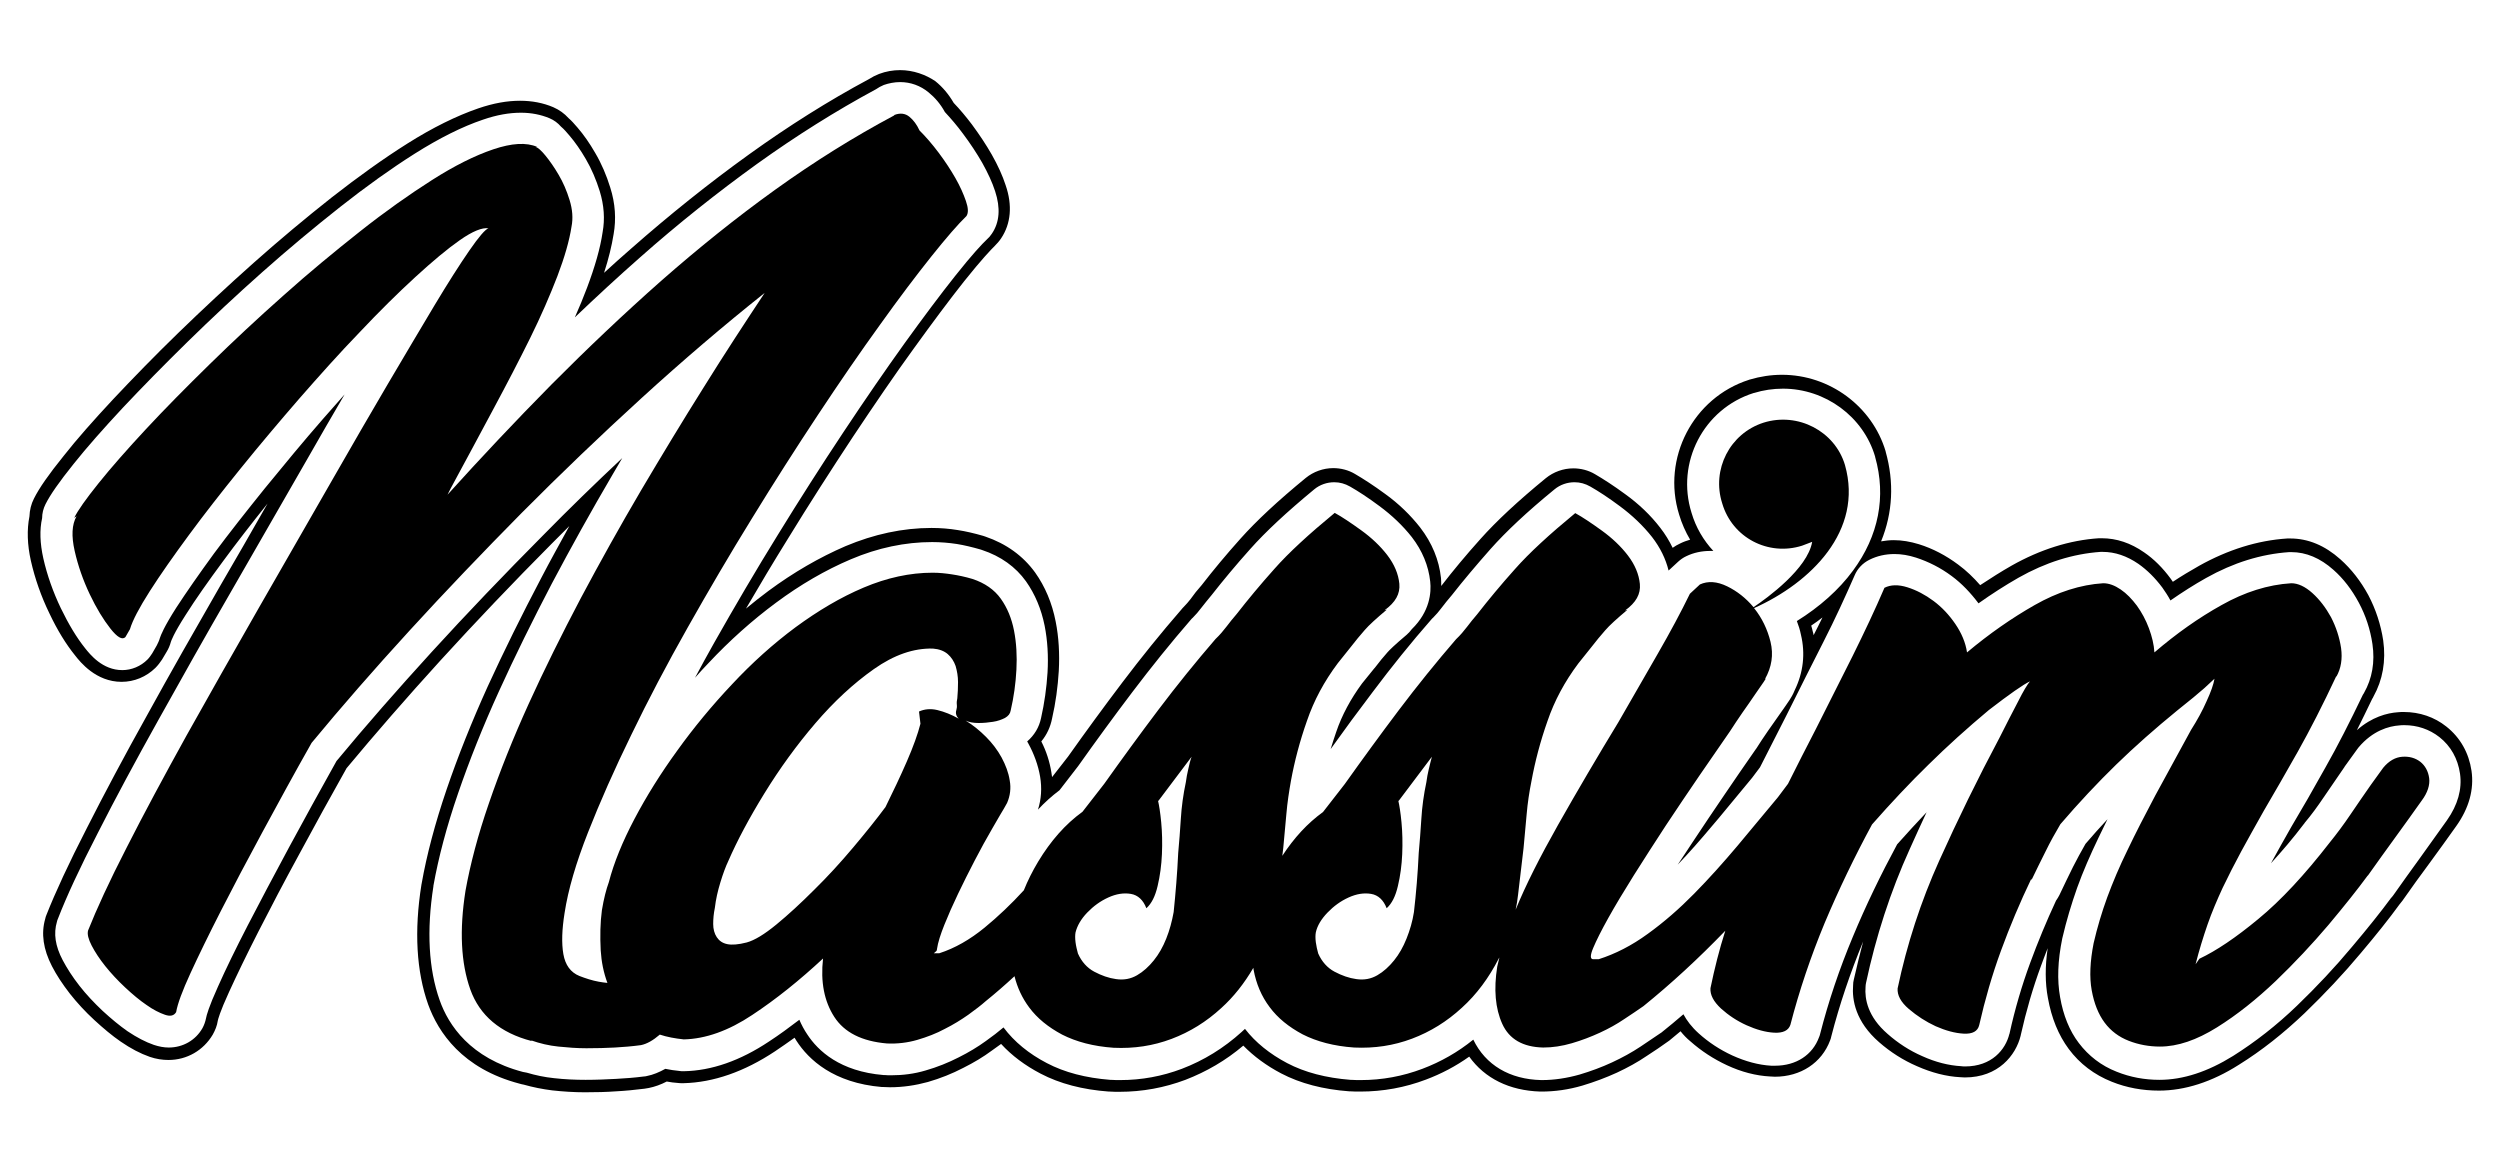
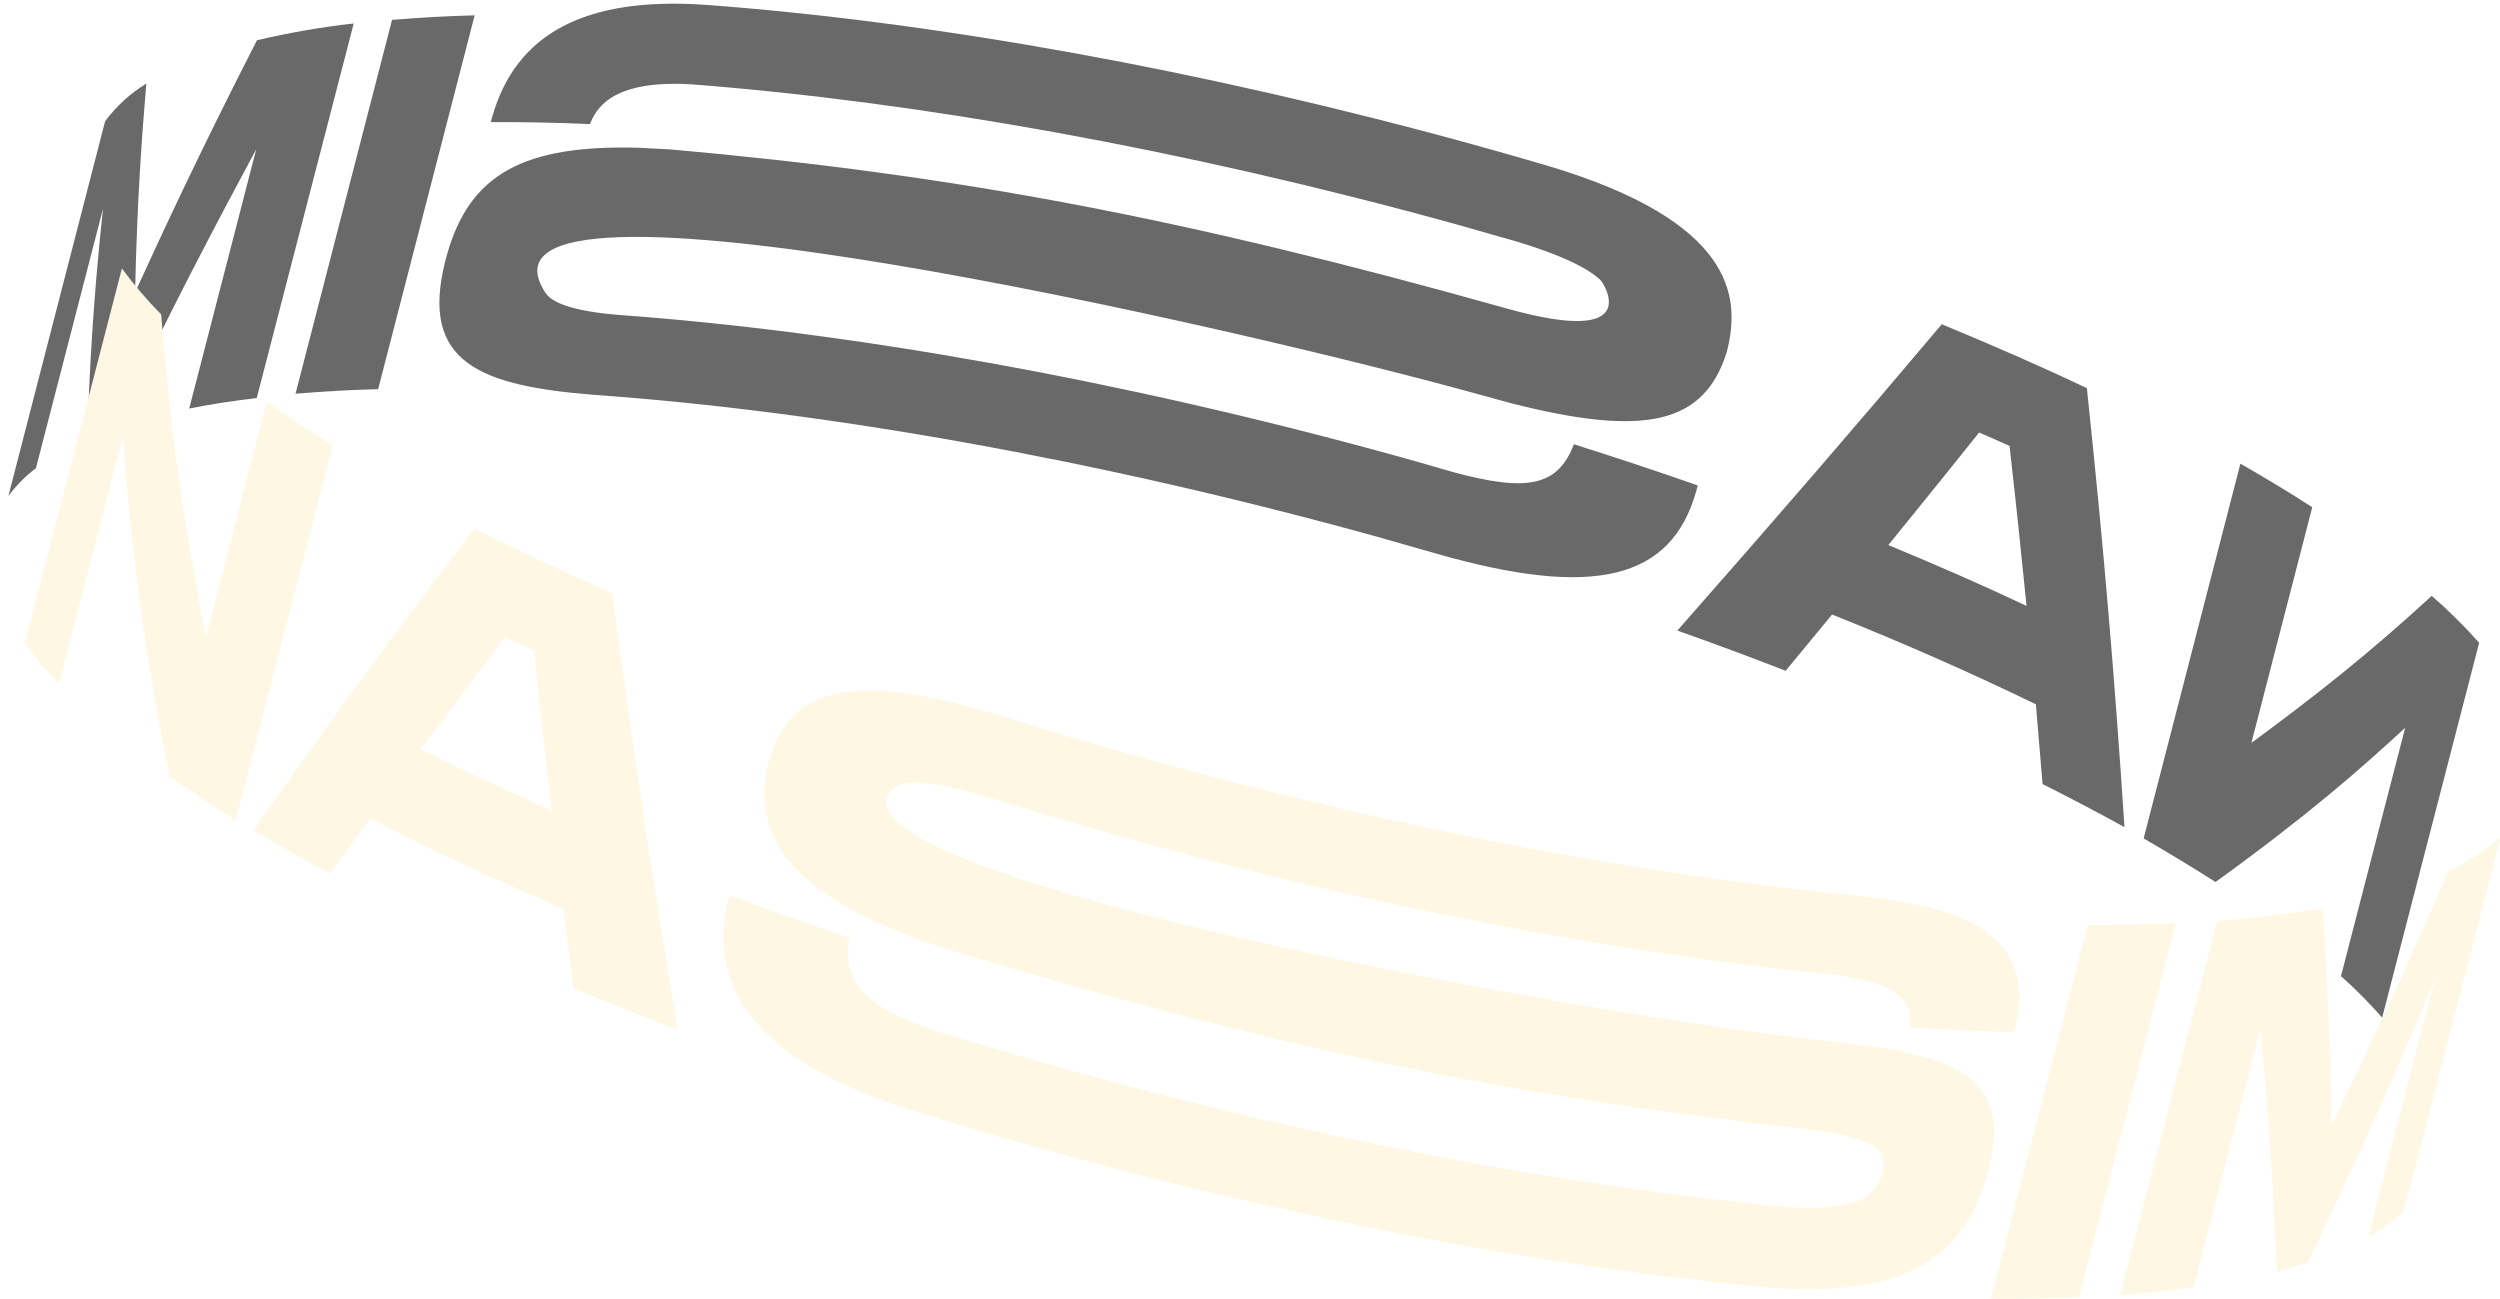
- <svg xmlns="http://www.w3.org/2000/svg" version="1.1" class="logo" id="Layer_1" x="0px" y="0px" viewBox="0 0 1044.6 485.7" style="enable-background:new 0 0 1044.6 485.7;" xml:space="preserve">
+ <svg xmlns="http://www.w3.org/2000/svg" version="1.1" id="Layer_1" x="0px" y="0px" viewBox="0 0 1043.9 542.3" style="enable-background:new 0 0 1043.9 542.3;" xml:space="preserve">
+   <style type="text/css">
+ 	.st0{fill:#696969;}
+ </style>
  <g>
-     <g>
-       <path class="st0" d="M376.1,34.3c4.4,0,8.5,1.5,11.9,4.3c2.7,2.2,5,4.9,6.8,8.2c2.5,2.7,5.1,5.7,7.6,9.1c3,4,5.7,8.1,8,12.1    c2.4,4.3,4.2,8.2,5.4,11.9c2.3,7,1.9,13-1.4,17.8c-0.6,0.9-1.2,1.6-2,2.3c-2,1.9-6,6.1-13.3,15.3c-6.2,7.8-13.3,17.3-21.1,28.1    c-7.9,11-16.5,23.5-25.6,37.2s-18.3,28.1-27.4,42.9c-9.1,14.7-18,29.9-26.6,45.1c-2.8,4.9-5.4,9.8-8,14.6c1.8-2.1,3.7-4.1,5.6-6.1    c8.8-9.4,18.3-17.9,28.3-25.3c10.1-7.5,20.6-13.6,31.2-18.1c11.3-4.8,22.7-7.2,34-7.2c3.5,0,7,0.3,10.3,0.8    c3.1,0.5,6.4,1.3,9.9,2.3c0.2,0.1,0.4,0.1,0.6,0.2c7.9,2.6,14.1,7.1,18.4,13.1c3.8,5.4,6.4,11.6,7.8,18.6    c1.2,6.1,1.6,12.7,1.2,19.5c-0.4,6.4-1.3,12.8-2.7,19c-0.8,3.9-2.8,7.2-5.8,9.8c0.2,0.3,0.3,0.6,0.5,0.9c2.4,4.4,4.1,9.1,4.9,13.8    c0.8,4.8,0.5,9.4-0.9,13.8c2.8-3,5.8-5.7,9-8.1l7.8-10.1c7.3-10.3,14.9-20.7,22.7-31c7.8-10.3,16-20.5,24.5-30.3    c0.2-0.2,0.4-0.5,0.7-0.7c1.3-1.3,2.4-2.6,3.3-3.8c1.5-1.9,3-3.8,4.6-5.7c4.7-6,10.1-12.5,16.1-19.2c6.5-7.3,15.2-15.4,26.7-24.9    c2.4-2,5.4-3,8.4-3c2.3,0,4.5,0.6,6.6,1.8c3.5,2,7.5,4.6,12.2,8.1c5.3,3.9,9.9,8.3,13.6,13c4.4,5.7,7,12,7.7,18.6    c0.5,4.5-0.1,12.5-7.7,19.9c-0.6,0.8-1.3,1.6-2.1,2.3c-5.1,4.3-7.2,6.4-8,7.3c-1.7,1.9-3.5,4.1-5.4,6.6c-0.1,0.1-0.1,0.1-0.2,0.2    l-5.1,6.3c-4.7,6.4-8.4,13.2-10.8,20.3c-0.8,2.4-1.6,4.7-2.3,7.1c5.7-8,11.6-16,17.6-23.9c7.8-10.4,16-20.6,24.5-30.3    c0.2-0.2,0.4-0.5,0.7-0.7c1.3-1.3,2.4-2.6,3.3-3.8c1.4-1.9,3-3.8,4.6-5.7c4.7-6,10.1-12.4,16.1-19.2c6.5-7.3,15.2-15.5,26.7-24.9    c2.4-2,5.4-3,8.4-3c2.3,0,4.5,0.6,6.6,1.8c3.5,2,7.5,4.6,12.2,8.1c5.3,3.9,9.9,8.3,13.6,13c3.4,4.4,5.7,9.1,6.9,14l4-3.7    c1-0.9,2.1-1.7,3.4-2.3c3.1-1.5,6.5-2.2,10-2.2c0.4,0,0.9,0,1.3,0c-4.1-4.4-7.3-9.8-9.1-15.9c-6.6-21,5-43.5,26-50.1h0.1    c3.9-1.2,8-1.8,12.1-1.8c17.7,0,33.6,11.7,38.5,28.4v0.1c4.7,16.6,1.5,33-9.3,47.6c-5.8,7.9-13.9,15.1-23.4,21    c0.7,1.8,1.3,3.7,1.7,5.7c1.9,7.9,1,15.8-2.6,23.2c-0.7,1.8-1.6,3.2-2.1,4c-0.9,1.4-2.2,3.2-3.8,5.5c-1.2,1.7-2.5,3.6-4,5.7    l-1.2,1.7c-1.9,2.7-3.5,5.2-4.9,7.4c-0.1,0.1-0.2,0.3-0.3,0.4c-4.6,6.6-8.8,12.7-12.8,18.6c-4.5,6.6-9,13.3-13.9,20.7    c-2,3-3.9,6-5.9,8.9c4.9-5.1,9.7-10.6,14.4-16.2l2.8-3.3c4.8-5.8,9.4-11.4,13.9-16.8l3.3-4.4c4.1-8,8.1-15.9,11.2-22    c5.7-11.4,10.7-21.4,15.3-30.4c4.9-9.6,9.2-19,13-27.7c1.2-2.9,3.4-5.2,6.2-6.6c3.2-1.6,6.7-2.4,10.5-2.4c2.9,0,5.9,0.5,9,1.5    c5.2,1.7,10.2,4.2,14.9,7.7c4.2,3.1,7.9,7,11.2,11.4c5.5-3.9,11.1-7.5,16.7-10.7c11.3-6.4,22.8-10,34.3-10.8c0.3,0,0.6,0,0.9,0    c5.1,0,10.1,1.7,14.9,5c3.7,2.6,7,5.9,10,9.9c1.2,1.7,2.4,3.5,3.4,5.4c4.9-3.4,9.9-6.6,14.9-9.4c11.4-6.4,23-10,34.7-10.8    c0.3,0,0.6,0,0.9,0c6.2,0,12.1,2.5,17.6,7.4c4.2,3.7,7.7,8.3,10.6,13.7c2.9,5.4,4.8,11.2,5.7,17.3c1.1,7.5-0.1,14.4-3.5,20.4    c-0.2,0.3-0.3,0.6-0.5,0.8c-5.4,11.3-10.6,21.5-15.6,30.3c-5.1,9.2-9.9,17.5-14.3,24.9c-3.1,5.4-5.9,10.5-8.5,15.2    c4.5-4.9,9.2-10.4,13.9-16.6c0.1-0.1,0.2-0.2,0.2-0.3c2.8-3.3,5.4-6.9,7.9-10.6c2.7-4,5.6-8.2,8.7-12.7c0-0.1,0.1-0.1,0.1-0.2    l5.2-7.2c0.2-0.3,0.4-0.5,0.6-0.8c5.9-7,12.6-8.9,17.1-9.2c0.7-0.1,1.3-0.1,2-0.1c5.4,0,10.5,1.7,14.7,5c4.7,3.7,7.7,9,8.6,15.3    c0.9,6.4-0.9,13-5.5,19.5c-3.7,5.2-7.5,10.5-11.3,15.8c-3.6,5-7.4,10.2-11.1,15.5c-0.3,0.4-0.6,0.8-1,1.2    c-4.2,5.7-9.7,12.6-16.3,20.4c-7,8.4-14.7,16.6-22.9,24.5c-8.5,8.2-17.5,15.2-26.7,21c-10.6,6.6-20.9,10-30.8,10    c-6.2,0-12.2-1.1-17.9-3.4c-6.4-2.5-11.7-6.6-15.8-12c-3.9-5.1-6.5-11.6-7.8-19.1c-1.3-7.2-1-15.3,0.9-24.6c0-0.1,0.1-0.3,0.1-0.4    c1.6-6.9,3.7-13.9,6.1-20.7c2.4-6.7,5.5-13.8,9-21.1c1.2-2.4,2.4-5,3.7-7.6c-3.1,3.3-6.1,6.7-9.2,10.3c-1.8,3.2-3.6,6.4-5.2,9.6    c-1.8,3.7-3.8,7.7-5.7,11.8c-0.4,0.8-0.9,1.6-1.4,2.3c-4,8.6-7.6,17.3-10.8,26c-3.5,9.5-6.4,19.4-8.6,29.4c0,0.1,0,0.2-0.1,0.3    c-1.6,6.6-7.4,13.6-18.5,13.6c-0.5,0-1.1,0-1.6-0.1c-5.3-0.3-10.8-1.7-16.3-4.2c-5.3-2.3-10.2-5.5-14.5-9.3    c-8.3-7.2-9.6-14.6-9.2-19.6c0-0.6,0.1-1.2,0.2-1.7c4.1-19.3,10.2-38.2,18.3-56c2.3-5.1,4.6-10.2,7-15.3c-4,4.2-8.1,8.7-12.3,13.4    c-6.8,12.6-13.1,25.6-18.5,38.6c-5.6,13.4-10.2,27-13.7,40.7c-0.1,0.4-0.2,0.8-0.4,1.2c-2.7,7.5-9.6,12-18.4,12    c-0.5,0-1.1,0-1.6,0c-5.3-0.3-10.8-1.8-16.3-4.3c-5.2-2.4-9.9-5.5-14-9.2c-3-2.7-5-5.4-6.4-8c-3,2.6-5.9,5-8.9,7.4    c-0.2,0.2-0.5,0.4-0.7,0.5c-2.3,1.6-5,3.4-8.3,5.6c-3.6,2.4-7.6,4.6-11.9,6.6c-4.3,2-8.9,3.7-13.6,5.1c-5.3,1.5-10.6,2.3-15.7,2.3    c-0.1,0-0.2,0-0.3,0c-13.2-0.3-23.3-6.3-28.4-16.9c-6.4,5.2-13.6,9.3-21.3,12.2c-8.2,3.1-16.8,4.7-25.7,4.7c-1.3,0-2.6,0-4-0.1    c-0.1,0-0.2,0-0.3,0c-10.2-0.8-19.1-3.1-26.5-7c-7.2-3.8-13.2-8.6-17.6-14.3c-0.5,0.4-0.9,0.9-1.4,1.3c-7.4,6.7-15.8,11.9-25,15.4    c-8.2,3.1-16.8,4.7-25.7,4.7c-1.3,0-2.6,0-3.9-0.1c-0.1,0-0.2,0-0.3,0c-10.2-0.8-19.1-3.1-26.5-7c-7.5-3.9-13.6-8.9-18.1-14.9    c-2.1,1.8-4.6,3.7-7.4,5.7c-3.3,2.4-7.1,4.7-11.3,6.8c-4.3,2.2-9,4.1-13.9,5.5c-4.7,1.4-9.5,2-14.4,2c-0.9,0-1.7,0-2.6-0.1    c-0.2,0-0.3,0-0.5,0c-18.2-1.5-27.4-10.1-31.9-17c-1.3-1.9-2.4-4-3.3-6.1c-4.2,3.2-8.4,6.3-12.7,9.1c-12,8-24,12.2-35.6,12.4    c-0.1,0-0.2,0-0.3,0c-0.5,0-0.9,0-1.4-0.1c-2.1-0.2-4.1-0.5-6-0.9c-2.5,1.4-5.1,2.5-7.7,3c-0.4,0.1-0.8,0.2-1.3,0.2    c-3.9,0.5-7.8,0.8-11.6,1c-3.9,0.2-8.1,0.4-12.7,0.4c-4.4,0-8.8-0.2-13.2-0.7c-3.9-0.4-7.7-1.2-11.4-2.3c-0.5-0.1-1-0.2-1.6-0.3    c-22-5.8-31.1-19.5-34.8-30c-4.6-13-5.5-29-2.6-47.6c0-0.1,0-0.2,0-0.2c2.1-11.7,5.5-24.7,10.3-38.6c4.7-13.7,10.4-28,17.1-42.7    c6.6-14.5,14.1-29.7,22.1-45c8-15.1,16.5-30.4,25.3-45.4c1.4-2.3,2.7-4.7,4.1-7c-11.2,10.5-22.3,21.3-33.1,32.3    c-16.1,16.2-31.8,32.6-46.5,48.7c-14.4,15.8-27.8,31.1-39.8,45.6c-6.9,12.3-13.5,24.4-19.8,36c-6.6,12.3-12.3,23-17.3,32.7    s-9.2,18.3-12.4,25.5c-3.9,8.6-4.8,12.1-5,13.2c-0.3,1.5-0.8,2.9-1.5,4.2c-2.9,5.1-8.2,8.1-14.1,8.1c-2,0-4.1-0.4-6.2-1.1    c-3.5-1.2-7.1-3.1-11-5.7c-3.3-2.3-6.8-5.2-10.4-8.5c-3.6-3.4-6.9-6.9-9.7-10.5c-2.9-3.7-5.2-7.3-7-10.7    c-3.1-5.9-3.9-11.1-2.4-16.1c0.1-0.4,0.2-0.8,0.4-1.2c3.6-9.3,9.2-21.4,16.7-35.9c7.2-14.2,15.7-30,25.3-47.2    c9.4-16.9,19.6-35,30.4-53.7c11.3-19.6,22.2-38.6,31.4-54.6c5.4-9.5,10.8-18.8,16-27.7c-3,3.4-6,6.8-9,10.2    c-8.2,9.4-16.3,19.2-24.3,29c-7.8,9.7-15,18.8-21.3,27.3c-6.2,8.5-11.5,16.1-15.8,22.7c-5.1,8-6.4,11.4-6.8,12.6    c-0.3,1.1-0.8,2.1-1.3,3.1l-1.9,3.3c-0.6,0.9-1.2,1.8-2,2.6c-2.8,2.8-6.6,4.4-10.5,4.4c-8.3,0-13.5-6.6-15.5-9.1    c-3.6-4.5-6.9-10-10.2-16.8c-3.2-6.7-5.7-13.7-7.3-20.8c-1.4-6.3-1.6-11.9-0.5-16.8c0-2,0.5-4,1.4-5.8c2-4,5.7-9.3,11.8-16.9    c5.5-6.9,12.4-14.7,20.5-23.4c8.1-8.6,17.2-17.9,27.1-27.6c10-9.8,20.5-19.6,31.2-29.1s21.6-18.6,32.5-27.2s21.4-16.1,31.2-22.3    c10.3-6.5,19.9-11.3,28.5-14.2c5.8-2,11-2.9,15.9-2.9c4.3,0,8.3,0.8,11.9,2.3c1.9,0.8,3.5,2,4.8,3.5c1.3,1.1,2.4,2.4,3.5,3.7    c2.4,2.8,4.7,6.1,6.9,9.9c2.4,4.1,4.3,8.6,5.8,13.4c1.8,5.9,2.2,11.6,1.2,17.1c-1,6.8-3.2,14.4-6.5,23.2c-1.5,4-3.2,8.1-5.1,12.4    c9-8.6,18.1-17,27.3-25.1c15.8-14,32.3-27.1,48.8-39c16.3-11.7,33-22.2,49.7-31.2c1-0.7,2.1-1.3,3.3-1.8    C371.3,34.8,373.7,34.3,376.1,34.3 M376.1,29.3c-2.9,0-5.9,0.5-8.8,1.6c-1.5,0.6-2.9,1.3-4.3,2.2c-16.8,9-33.6,19.6-50,31.4    c-16.7,12-33.3,25.3-49.2,39.3c-3.8,3.3-7.6,6.7-11.4,10.2c1.9-5.9,3.2-11.2,4-16.2c1.1-6.2,0.7-12.8-1.4-19.4    c-1.6-5.2-3.7-10.1-6.3-14.5c-2.3-4-4.8-7.6-7.4-10.6c-1.4-1.6-2.5-2.9-3.7-3.9c-1.8-2-3.9-3.5-6.4-4.6c-4.2-1.8-8.9-2.7-13.9-2.7    c-5.4,0-11.1,1-17.5,3.2c-9,3.1-19,8-29.6,14.7c-10,6.3-20.6,13.9-31.6,22.5c-10.9,8.6-21.9,17.8-32.7,27.4    c-10.9,9.7-21.4,19.5-31.4,29.2s-19.1,19.1-27.2,27.7c-8.2,8.8-15.2,16.7-20.7,23.7c-6.3,7.8-10.2,13.4-12.4,17.8    c-1.2,2.3-1.8,4.9-1.9,7.5c-1.1,5.5-0.9,11.8,0.6,18.5c1.7,7.5,4.3,14.9,7.7,21.9c3.4,7.2,7,13,10.8,17.7c2.1,2.7,8.7,11,19.4,11    c5.3,0,10.3-2.1,14.1-5.8c1.1-1.1,2-2.3,2.8-3.5l1.9-3.2c0.8-1.3,1.4-2.7,1.8-4.2c0.1-0.3,1-3.2,6.2-11.3    c4.1-6.5,9.4-14,15.6-22.4c5.5-7.5,11.8-15.6,18.6-24.1c-6.7,11.8-13.4,23.4-19.8,34.4c-10.7,18.6-21,36.7-30.4,53.8    C52,315.8,43.5,331.8,36.3,346c-7.5,14.6-13.2,26.9-16.9,36.3c-0.2,0.5-0.4,1-0.5,1.6c-1.8,6.2-0.8,12.8,2.8,19.8    c1.9,3.7,4.4,7.5,7.5,11.5c3,3.8,6.4,7.5,10.2,11s7.5,6.6,11,9c4.2,2.9,8.2,5,12.2,6.4c2.6,0.9,5.3,1.3,7.8,1.3    c7.7,0,14.6-4,18.5-10.6c1-1.8,1.8-3.7,2.1-5.8c0.1-0.5,0.8-3.5,4.7-12c3.2-7,7.3-15.5,12.3-25.3s10.6-20.5,17.2-32.6    c6.2-11.5,12.8-23.5,19.6-35.6c11.9-14.3,25.1-29.5,39.3-45.1c14.6-16,30.2-32.4,46.3-48.6c2.5-2.5,5-5,7.5-7.5    c-4,7.3-8,14.5-11.8,21.8c-8.1,15.4-15.6,30.6-22.3,45.2c-6.7,14.8-12.5,29.3-17.2,43.1c-4.8,14.1-8.3,27.3-10.4,39.2    c0,0.2-0.1,0.3-0.1,0.5c-3.1,19.4-2.1,36.3,2.8,50.1c4.2,11.6,14.2,26.8,38.2,33.1c0.6,0.2,1.2,0.3,1.7,0.4    c3.9,1.1,7.9,1.9,11.9,2.4c4.5,0.5,9.2,0.8,13.7,0.8c4.7,0,9-0.1,13-0.4c3.9-0.2,7.9-0.6,11.9-1.1c0.7-0.1,1.3-0.2,1.8-0.3    c2.5-0.5,5-1.4,7.5-2.7c1.5,0.3,3.1,0.5,4.6,0.6c0.7,0.1,1.3,0.1,1.9,0.1c0.2,0,0.3,0,0.5,0c12.5-0.3,25.4-4.8,38.2-13.3    c2.7-1.8,5.4-3.7,8.2-5.7c0.3,0.4,0.5,0.9,0.8,1.3c5.1,7.9,15.5,17.6,35.7,19.3c0.1,0,0.2,0,0.3,0h0.1h0.1h0.1    c0.9,0,1.9,0.1,2.8,0.1c5.4,0,10.7-0.8,15.8-2.2c5.2-1.5,10.2-3.5,14.8-5.9c4.4-2.2,8.4-4.6,11.9-7.2c1.4-1,2.7-1.9,3.9-2.8    c4.5,4.9,10,9,16.5,12.4c8,4.2,17.6,6.7,28.5,7.5l0,0l0,0c0.1,0,0.3,0,0.4,0c1.3,0.1,2.7,0.1,4.1,0.1c9.5,0,18.7-1.7,27.5-5    c8.8-3.4,16.9-8.1,24.2-14.3c4.4,4.5,9.7,8.4,15.8,11.6c8,4.2,17.6,6.7,28.5,7.5l0,0l0,0c0.2,0,0.3,0,0.4,0    c1.3,0.1,2.7,0.1,4.2,0.1c9.5,0,18.7-1.7,27.4-5c6.4-2.4,12.5-5.6,18.1-9.6c6.5,9.1,16.8,14.2,29.7,14.6c0.2,0,0.4,0,0.5,0    c5.6,0,11.3-0.8,17.1-2.5c5-1.5,9.8-3.3,14.4-5.4c4.5-2.1,8.7-4.4,12.5-7c3.4-2.2,6.2-4.1,8.4-5.7c0.3-0.2,0.7-0.5,1-0.7    c1.6-1.3,3.1-2.6,4.7-3.9c1.2,1.5,2.5,2.9,4.1,4.2c4.5,4,9.7,7.4,15.3,10c6,2.8,12.1,4.4,18.1,4.7l0,0l0,0c0.8,0,1.3,0.1,1.9,0.1    c10.8,0,19.6-5.8,23.1-15.2c0.2-0.5,0.4-1.1,0.5-1.7c3.4-13.2,7.9-26.5,13.3-39.6c-1.4,5.3-2.7,10.6-3.9,15.9    c-0.2,0.8-0.3,1.5-0.3,2.4c-0.5,6.1,1,15.2,10.9,23.8c4.7,4.1,10,7.5,15.8,10c6.1,2.7,12.2,4.3,18.1,4.6c0.7,0,1.3,0.1,1.9,0.1    c14,0,21.3-9.3,23.3-17.4c0-0.2,0.1-0.3,0.1-0.5c2.2-9.8,5-19.5,8.4-28.7c0.9-2.4,1.8-4.9,2.8-7.4c-1.1,7.6-1.1,14.5,0.1,20.8    c1.5,8.4,4.4,15.5,8.7,21.3c4.6,6.2,10.7,10.8,18,13.7c6.2,2.5,12.9,3.7,19.7,3.7c10.8,0,22.1-3.6,33.4-10.8    c9.5-5.9,18.7-13.2,27.5-21.6c8.3-8,16.2-16.4,23.3-24.9c6.6-7.8,12.1-14.7,16.3-20.5c0.4-0.5,0.8-1,1.2-1.5    c3.9-5.6,7.7-10.8,11.1-15.4c4.2-5.7,7.9-10.9,11.4-15.8c5.4-7.6,7.5-15.4,6.4-23.1c-1.1-7.5-4.7-13.9-10.5-18.5    c-5-4-11.2-6.1-17.8-6.1c-0.8,0-1.5,0-2.4,0.1c-4.6,0.3-11,2-17.2,7.5c2.1-4.2,4.2-8.5,6.4-13.1c0.2-0.3,0.4-0.6,0.5-0.9    c3.9-7,5.3-14.9,4.1-23.5c-1-6.6-3.1-13-6.2-18.9c-3.2-5.9-7.1-10.9-11.7-15c-6.5-5.8-13.5-8.7-20.9-8.7c-0.4,0-0.7,0-1.1,0h-0.1    h-0.1c-12.4,0.8-24.8,4.7-36.8,11.4c-3.7,2.1-7.4,4.3-11,6.7c-0.3-0.4-0.6-0.8-0.9-1.3c-3.3-4.5-7-8.2-11.1-11    c-5.6-3.9-11.5-5.9-17.7-5.9c-0.4,0-0.8,0-1.2,0c-12.2,0.8-24.5,4.7-36.4,11.4c-4.4,2.5-8.8,5.3-13.2,8.2    c-2.8-3.2-5.8-6.1-9.2-8.6c-5.1-3.8-10.6-6.7-16.4-8.5c-3.6-1.1-7.1-1.7-10.5-1.7c-1.8,0-3.6,0.2-5.3,0.5    c4.9-12,5.5-24.7,1.9-37.5v-0.1l0,0l0,0c-5.6-18.8-23.4-32-43.3-32c-4.6,0-9.1,0.7-13.5,2H731l-0.2,0.1    c-23.4,7.5-36.5,32.8-29.2,56.3c1.1,3.7,2.7,7.3,4.6,10.5c-1.4,0.4-2.8,0.9-4.2,1.6c-1.1,0.5-2.1,1.1-3.1,1.8    c-1.4-2.9-3.1-5.7-5.2-8.4c-4-5.2-8.9-9.9-14.6-14c-4.9-3.6-9.1-6.3-12.7-8.4c-2.7-1.6-5.9-2.4-9-2.4c-4.2,0-8.3,1.5-11.5,4.1    c-11.7,9.6-20.6,17.9-27.3,25.4c-6.1,6.8-11.5,13.3-16.2,19.4c-0.1,0.1-0.1,0.2-0.2,0.2c0-1.2,0-2.3-0.1-3.3    c-0.8-7.5-3.7-14.6-8.7-21.1c-4-5.1-8.9-9.9-14.6-14c-4.9-3.6-9.1-6.3-12.7-8.4c-2.7-1.6-5.9-2.4-9-2.4c-4.2,0-8.3,1.5-11.5,4.1    c-11.7,9.6-20.6,17.9-27.3,25.4c-6,6.7-11.4,13.2-16.2,19.4c-1.7,1.9-3.3,3.9-4.7,5.9c-0.8,1-1.7,2.1-2.8,3.2    c-0.3,0.3-0.6,0.6-0.9,1c-8.6,9.9-16.9,20.2-24.7,30.5c-7.8,10.3-15.4,20.7-22.7,31l-6.7,8.6c-0.1-0.7-0.2-1.3-0.3-2    c-0.7-4.4-2.1-8.8-4.2-12.9c2.3-2.8,3.8-6,4.5-9.6c1.5-6.5,2.4-13.2,2.8-19.8c0.4-7.2,0-14.2-1.3-20.7c-1.5-7.7-4.4-14.6-8.6-20.5    c-5-6.9-12-12-20.8-15c-0.3-0.1-0.6-0.2-0.9-0.3c-3.8-1.1-7.3-1.9-10.5-2.4c-3.6-0.6-7.3-0.9-11.1-0.9c-12,0-24,2.6-35.9,7.6    c-10.9,4.7-21.8,11-32.2,18.7c-3.2,2.4-6.3,4.8-9.4,7.4c5.7-9.8,11.5-19.5,17.4-29c9-14.7,18.2-29,27.3-42.8    c9-13.5,17.5-26,25.5-37c7.8-10.8,14.8-20.2,20.9-27.9c7.5-9.4,11.3-13.3,12.8-14.8c1-1,1.9-2,2.7-3.2c4.1-6.1,4.8-13.8,1.9-22.2    c-1.3-4-3.2-8.2-5.8-12.8c-2.4-4.2-5.2-8.4-8.3-12.6c-2.5-3.3-5.1-6.4-7.6-9c-2.1-3.6-4.6-6.6-7.7-9.1    C386.8,31.2,381.6,29.3,376.1,29.3L376.1,29.3z M756.8,261.4c1.6-1.1,3.2-2.2,4.7-3.4c-1.2,2.4-2.4,4.9-3.7,7.4    c-0.1-0.6-0.2-1.1-0.4-1.7C757.3,263,757,262.2,756.8,261.4L756.8,261.4z" />
-     </g>
-     <path class="st0" d="M1015,325.1c-0.4-2.9-1.7-5.2-3.7-6.8c-2.1-1.6-4.6-2.3-7.5-2.1s-5.6,1.7-8,4.6l-5.2,7.2   c-3,4.3-5.9,8.5-8.6,12.5c-2.7,4-5.6,7.9-8.6,11.6c-10.4,13.4-20.3,24.1-29.8,31.9c-9.4,7.8-17.6,13.3-24.6,16.6l-1.6,2.3   c1.5-5.9,3.2-11.4,5-16.6c1.8-5.2,4-10.3,6.3-15.3c2.4-5,5-10.1,7.8-15.3s6-10.8,9.4-16.9c4.3-7.4,9.1-15.6,14.2-24.7   c5.1-9.1,10.5-19.6,16.1-31.6v0.3c2-3.5,2.6-7.5,2-12c-0.7-4.6-2.1-8.8-4.2-12.9c-2.2-4-4.8-7.4-7.8-10.1s-6-4.1-8.8-4.1   c-9.8,0.6-19.5,3.7-29.1,9.1c-9.7,5.4-19,12-28.1,19.8c-0.2-3.3-1-6.6-2.3-10.1s-3-6.6-5-9.4c-2.1-2.8-4.3-5.1-6.8-6.8   c-2.5-1.7-4.9-2.6-7.3-2.6c-9.5,0.6-19.1,3.7-28.6,9.1s-19,12-28.3,19.8c-0.6-4.1-2.3-8.1-4.9-11.9c-2.6-3.8-5.6-7-9.1-9.6   s-7.1-4.5-10.9-5.7c-3.8-1.2-7-1.1-9.6,0.2c-3.9,9.1-8.4,18.6-13.3,28.5c-5,9.9-10.1,20-15.3,30.4c-4,7.7-7.9,15.4-11.7,23   l-4.2,5.6c-5.4,6.5-11.1,13.3-16.9,20.3c-5.9,7-11.9,13.7-18.1,20c-6.2,6.3-12.6,11.9-19.4,16.8c-6.7,4.9-13.6,8.4-20.5,10.6h-2.3   c-1.3,0-1.3-1.6,0-4.7c1.3-3.1,3.4-7.3,6.3-12.5c2.9-5.2,6.5-11.2,10.7-17.9s8.7-13.6,13.3-20.7c4.7-7,9.3-14,14-20.8   s9-13.1,12.9-18.7c1.5-2.4,3.3-5,5.2-7.8c2-2.8,3.7-5.3,5.2-7.5s2.7-3.9,3.6-5.2c0.9-1.3,1.1-1.7,0.6-1.3c2.8-5,3.6-10.1,2.3-15.5   c-1.3-5.3-3.6-10-6.8-14l-0.1-0.1c23.7-10.6,45.8-32.3,38-59.8c-4.2-14.1-19.6-22.2-34-17.7c-14.1,4.5-21.8,19.6-17.3,33.7   c4.2,14.4,19.3,22.2,33.4,17.7l4.2-1.6c-1.9,11.2-18.8,23.5-24.5,27.3c-3.2-3.8-6.9-6.7-11-8.7c-4.3-2.1-8.1-2.3-11.4-0.8l-4.2,3.9   c-3.7,7.6-8.2,16-13.5,25.2s-10.8,18.7-16.4,28.5c-8.7,14.3-17.1,28.6-25.2,42.9c-7.5,13.3-13.5,25.1-17.7,35.4   c0.4-2,0.8-4.1,1-6.2l2.3-19.5c0.4-4.8,0.9-9.5,1.3-14.2c0.4-4.7,1.1-9.3,2-13.8c1.5-8.2,3.7-16.6,6.7-25.1   c2.9-8.5,7.2-16.5,12.9-24.1l5.2-6.5c2.2-2.8,4.2-5.3,6-7.3c1.8-2.1,4.9-4.9,9.3-8.6l-1,0.3c4.6-3.3,6.6-6.9,6.2-11.1   c-0.4-4.1-2.1-8.1-5-11.9s-6.6-7.3-10.9-10.4c-4.3-3.1-8-5.6-11.1-7.3c-10.8,8.9-19.3,16.7-25.2,23.4c-6,6.7-11.2,13-15.8,18.9   c-1.5,1.7-2.9,3.5-4.2,5.2s-2.8,3.5-4.6,5.2c-8.2,9.5-16.2,19.4-23.9,29.6s-15.2,20.5-22.6,30.9l-9.1,11.7   c-6.5,4.7-12.1,10.8-17,18.3l0.4-3.3c0.4-4.8,0.9-9.5,1.3-14.2c0.4-4.7,1.1-9.3,1.9-13.8c1.5-8.2,3.7-16.6,6.7-25.1   c2.9-8.5,7.2-16.5,12.9-24.1l5.2-6.5c2.2-2.8,4.2-5.3,6-7.3c1.8-2.1,4.9-4.9,9.3-8.6l-1,0.3c4.6-3.3,6.6-6.9,6.2-11.1   c-0.4-4.1-2.1-8.1-5-11.9s-6.6-7.3-10.9-10.4c-4.3-3.1-8-5.6-11.1-7.3c-10.8,8.9-19.3,16.7-25.2,23.4c-6,6.7-11.2,13-15.8,18.9   c-1.5,1.7-2.9,3.5-4.2,5.2c-1.3,1.7-2.8,3.5-4.6,5.2c-8.2,9.5-16.2,19.4-23.9,29.6c-7.7,10.2-15.2,20.5-22.6,30.9l-9.1,11.7   c-7.2,5.2-13.3,12.2-18.5,20.8c-2.4,4-4.4,8-6,12c-5.3,5.8-10.8,11-16.4,15.6c-6.1,5-12.4,8.6-18.9,10.7h-2.3   c0.2-0.2,0.5-0.4,0.8-0.7c0.3-0.2,0.5-0.5,0.5-1c0.4-2.8,1.5-6.2,3.1-10.2s3.5-8.3,5.7-12.9c2.2-4.6,4.5-9.2,7-14s4.9-9.2,7.3-13.3   c1.1-1.9,2.2-3.8,3.3-5.7c1.1-1.8,2.1-3.5,2.9-5c1.3-3,1.7-6.2,1.1-9.4c-0.5-3.3-1.7-6.4-3.4-9.6c-1.7-3.1-3.9-6-6.5-8.6   s-5.4-4.9-8.5-6.8c1.5,0.7,3.3,1,5.4,1s4.1-0.2,6-0.5c2-0.3,3.6-0.9,5-1.6c1.4-0.8,2.2-1.8,2.4-3.1c1.3-5.6,2.1-11.3,2.4-17.1   c0.3-5.7,0-11.2-1-16.3c-1-5.1-2.8-9.5-5.5-13.3s-6.7-6.6-11.9-8.3c-3-0.9-5.9-1.5-8.5-1.9s-5.3-0.7-8.1-0.7   c-9.5,0-19.1,2.1-28.8,6.2c-9.7,4.1-19.1,9.7-28.5,16.6c-9.3,6.9-18.2,14.9-26.5,23.8c-8.4,8.9-16,18.1-22.9,27.7   c-6.9,9.5-12.9,19.1-17.9,28.6s-8.6,18.3-10.7,26.4c-1.1,3-2.1,6.9-2.9,11.7c-0.7,5.2-0.8,10.8-0.5,16.8c0.3,4.8,1.2,9.3,2.8,13.6   c-1.2-0.1-2.4-0.3-3.6-0.5c-2.8-0.5-5.5-1.4-8.1-2.4c-3.7-1.5-5.9-4.6-6.7-9.1c-0.8-4.6-0.6-10.3,0.5-17.2c1.5-9.8,4.8-21,9.8-33.7   s11-26.3,18.1-40.8c7-14.5,14.9-29.5,23.6-44.9s17.6-30.6,26.8-45.5c9.2-15,18.4-29.4,27.6-43.3s17.8-26.4,25.9-37.6   c8-11.2,15.2-20.7,21.5-28.6s11.2-13.5,14.6-16.8c0.9-1.3,0.8-3.4-0.2-6.3s-2.4-6.1-4.4-9.6s-4.3-7-7-10.6s-5.4-6.7-8-9.3   c-1.1-2.4-2.5-4.3-4.2-5.7c-1.7-1.4-3.8-1.7-6.2-0.8l-0.3,0.3c-16.7,8.9-33.2,19.2-49.5,30.9c-16.3,11.7-32.2,24.5-47.8,38.2   c-15.6,13.8-30.9,28.3-45.9,43.4c-15,15.2-29.4,30.5-43.3,45.9l1.3-2.6c6.1-11.3,12-22.2,17.7-32.9c5.7-10.6,10.9-20.6,15.5-29.9   s8.3-17.9,11.4-25.9c3-7.9,5-14.8,5.9-20.7c0.7-3.5,0.4-7.2-0.8-11.1s-2.7-7.4-4.6-10.6c-1.8-3.1-3.7-5.8-5.5-8s-3.2-3.4-4.1-3.6   h0.7c-4.6-2-10.7-1.6-18.4,1s-16.3,6.9-25.7,12.9s-19.5,13.1-30.1,21.5S129,114,118.4,123.5c-10.6,9.4-20.9,19-30.7,28.6   c-9.9,9.7-18.8,18.7-26.7,27.2s-14.5,16-19.8,22.6s-8.7,11.4-10.2,14.5l1-0.7c-2,3.5-2.2,8.3-0.8,14.5s3.5,12.2,6.3,18.1   s5.7,10.6,8.6,14.3c2.9,3.7,5,4.9,6.3,3.6l1.9-3.3c1.1-3.7,3.9-9,8.3-15.9s9.9-14.7,16.3-23.4c6.4-8.7,13.6-17.9,21.6-27.8   s16.2-19.6,24.6-29.3c8.4-9.6,16.7-18.9,25.1-27.6c8.3-8.8,16.1-16.5,23.3-23.1s13.4-11.8,18.7-15.5s9.3-5.3,11.9-4.9   c-1.3,0.4-4,3.5-8,9.3s-8.8,13.3-14.5,22.8c-5.6,9.4-12.1,20.3-19.4,32.7c-7.3,12.4-14.8,25.4-22.6,39   c-10.2,17.8-20.7,36-31.4,54.7s-20.8,36.5-30.3,53.5c-9.4,17-17.8,32.6-25,46.8c-7.3,14.2-12.6,25.8-16.1,34.6   c-0.4,1.5,0.1,3.6,1.5,6.3s3.3,5.6,5.7,8.6s5.2,6,8.3,8.9s6.1,5.4,8.9,7.3c2.8,2,5.4,3.3,7.7,4.1c2.3,0.8,3.8,0.4,4.7-1.1   c0.6-3.5,2.6-8.9,6-16.3c3.4-7.4,7.6-16,12.7-26s10.9-21,17.4-33s13.3-24.5,20.5-37.2c12.4-15,26-30.6,41-47s30.6-32.7,46.8-49.1   c16.3-16.4,33-32.4,50.1-48s34.3-30.3,51.4-43.9c-8.2,12.4-16.8,25.5-25.5,39.5c-8.8,14-17.5,28.4-26.2,43.1   c-8.7,14.8-17,29.7-25.1,44.9c-8,15.2-15.3,29.9-21.8,44.2c-6.5,14.3-12,28.1-16.6,41.5c-4.6,13.3-7.8,25.5-9.8,36.6   c-2.6,16.5-1.9,30.2,2,41.2c3.9,10.9,12.5,18.2,25.7,21.6l-0.3-0.3c3.7,1.3,7.5,2.2,11.4,2.6s7.8,0.7,11.7,0.7   c4.3,0,8.3-0.1,11.9-0.3c3.6-0.2,7.2-0.5,10.9-1c2.5-0.5,5.1-2,7.9-4.4c3,1,6.3,1.6,10,2c9.1-0.2,18.7-3.6,28.6-10.2   c10-6.6,19.8-14.5,29.6-23.6c-1.1,9.8,0.5,17.9,4.7,24.4s11.5,10.2,22,11.1c4.3,0.2,8.6-0.3,12.7-1.5s8-2.7,11.5-4.6   c3.6-1.8,6.8-3.8,9.8-5.9c2.9-2.1,5.4-4,7.3-5.7c4.1-3.3,8.1-6.8,12-10.4c1.2,4.8,3.2,9.1,6.1,13c3.4,4.6,8,8.3,13.8,11.4   c5.9,3,13,4.9,21.5,5.5c8.5,0.4,16.5-0.8,24.2-3.7s14.6-7.2,20.8-12.9c5.2-4.7,9.6-10.3,13.4-16.8c0,0.3,0.1,0.6,0.1,0.8   c1.1,5.9,3.3,11.1,6.7,15.6c3.4,4.6,8,8.3,13.8,11.4c5.9,3,13,4.9,21.5,5.5c8.5,0.4,16.5-0.8,24.2-3.7s14.6-7.2,20.8-12.9   c6.2-5.6,11.3-12.5,15.5-20.7c0.1-0.1,0.1-0.2,0.2-0.3c-0.3,1.3-0.6,2.6-0.9,3.8c-1.5,9.5-0.8,17.5,2.1,23.9   c2.9,6.4,8.6,9.7,17.1,9.9c3.9,0,7.9-0.6,12-1.8s8-2.7,11.7-4.4s7.1-3.6,10.2-5.7c3.1-2.1,5.8-3.8,8-5.4   c11.5-9.3,22.9-19.8,34.2-31.5c-2.5,7.8-4.5,15.8-6.2,24c-0.2,2.8,1.3,5.6,4.4,8.5c3.1,2.8,6.7,5.2,10.7,7s7.9,2.9,11.5,3.1   c3.7,0.2,6-0.9,6.8-3.3c3.7-14.3,8.5-28.5,14.3-42.5c5.9-14,12.5-27.7,19.8-41.2c8-9.1,15.9-17.5,23.6-25   c7.7-7.6,16.1-15.2,25.2-22.8c8.7-6.7,14.4-10.7,17.2-12c-1.1,1.3-2.8,4.1-5,8.5c-2.3,4.3-4.8,9.3-7.7,15   c-9.1,17.1-17.5,34.3-25.2,51.4c-7.7,17.1-13.5,34.9-17.4,53.4c-0.2,2.8,1.3,5.7,4.7,8.6c3.4,2.9,7.1,5.3,11.2,7.2   c4.1,1.8,8,2.9,11.7,3.1c3.7,0.2,5.9-1,6.5-3.6c2.4-10.6,5.4-21,9.1-31.1c3.7-10.1,7.9-20.1,12.7-30.1v0.7c2-4.1,3.9-8.1,5.9-12   c1.9-3.9,4-7.7,6.2-11.4c7.8-9.1,15.6-17.4,23.3-24.9s16.2-15,25.5-22.6c5.2-4.1,9-7.3,11.4-9.4c2.4-2.2,3.8-3.5,4.2-3.9   c-0.4,2.4-1.5,5.5-3.3,9.4c-1.7,3.9-3.9,7.9-6.5,12c-5.6,10.2-10.6,19.4-15,27.5c-4.3,8.1-8.2,15.7-11.5,22.6   c-3.4,6.9-6.2,13.6-8.5,19.8c-2.3,6.3-4.2,12.7-5.7,19.2c-1.5,7.6-1.8,14.2-0.8,19.7s2.8,10,5.4,13.5c2.6,3.5,6,6,10.1,7.6   s8.5,2.4,13,2.4c7.4,0,15.3-2.7,23.8-8s16.6-11.8,24.6-19.4c7.9-7.6,15.2-15.4,22-23.4c6.7-8,12.2-14.9,16.3-20.5l0.3-0.3   c3.7-5.2,7.4-10.4,11.2-15.6c3.8-5.2,7.5-10.4,11.2-15.6C1014.3,331.3,1015.4,328,1015,325.1z M384.6,302.4   c-1.1,4.3-3,9.6-5.7,15.8s-5.7,12.5-8.9,19c-3.7,5-8.2,10.6-13.5,16.9c-5.3,6.3-10.7,12.2-16.3,17.7c-5.5,5.5-10.8,10.4-15.8,14.5   s-9.1,6.6-12.4,7.5c-3.5,0.9-6.2,1.1-8.1,0.7c-2-0.4-3.4-1.4-4.4-2.9s-1.5-3.4-1.5-5.5c0-2.2,0.2-4.4,0.7-6.8   c0.4-3.5,1.2-7,2.3-10.6c1.1-3.6,2.2-6.6,3.3-8.9c3.7-8.5,8.7-17.9,15.1-28.3c6.4-10.4,13.5-20.2,21.3-29.3s15.9-16.6,24.4-22.6   s16.7-8.8,24.7-8.6c2.6,0.2,4.7,1,6.2,2.3s2.6,3,3.3,5c0.6,2.1,1,4.3,1,6.7c0,2.4-0.1,4.7-0.3,6.8c-0.2,0.9-0.3,1.7-0.2,2.6   c0.1,0.9,0,1.6-0.2,2.3c-0.4,1.3-0.1,2.5,1,3.6c-3-1.7-6-2.9-8.9-3.6c-2.9-0.7-5.5-0.4-7.7,0.6L384.6,302.4z M496.5,321.4   c-0.4,1.8-0.8,3.6-1,5.4c-1.1,5.2-1.8,10.3-2.1,15.3c-0.3,5-0.7,9.8-1.1,14.3c-0.4,8.7-1.1,16.9-1.9,24.7   c-0.7,3.9-1.7,7.6-3.1,11.1s-3.1,6.5-5.2,9.1s-4.4,4.7-7,6.2s-5.5,2.1-8.8,1.6c-3-0.4-6.1-1.5-9.1-3.1s-5.3-4.2-6.8-7.6   c-0.4-1.5-0.8-3.1-1-4.7c-0.2-1.6-0.2-3,0-4.1c0.7-2.8,2.3-5.6,4.9-8.3s5.5-4.8,8.8-6.3s6.4-2,9.4-1.5s5.2,2.6,6.5,6   c2.2-2,3.7-5,4.7-9.3c1-4.2,1.6-8.7,1.8-13.3c0.2-4.7,0.1-9.1-0.3-13.3s-0.9-7.2-1.3-8.9l0.3-0.3l13.7-18.2   C497.3,317.8,496.9,319.6,496.5,321.4z M597,321.4c-0.4,1.8-0.8,3.6-1,5.4c-1.1,5.2-1.8,10.3-2.1,15.3s-0.7,9.8-1.1,14.3   c-0.4,8.7-1.1,16.9-2,24.7c-0.6,3.9-1.7,7.6-3.1,11.1c-1.4,3.5-3.1,6.5-5.2,9.1c-2.1,2.6-4.4,4.7-7,6.2s-5.5,2.1-8.8,1.6   c-3-0.4-6.1-1.5-9.1-3.1s-5.3-4.2-6.8-7.6c-0.4-1.5-0.8-3.1-1-4.7c-0.2-1.6-0.2-3,0-4.1c0.6-2.8,2.3-5.6,4.9-8.3   c2.6-2.7,5.5-4.8,8.8-6.3s6.4-2,9.4-1.5s5.2,2.6,6.5,6c2.2-2,3.7-5,4.7-9.3c1-4.2,1.6-8.7,1.8-13.3c0.2-4.7,0.1-9.1-0.3-13.3   c-0.4-4.2-0.9-7.2-1.3-8.9l0.3-0.3l13.7-18.2C597.9,317.8,597.4,319.6,597,321.4z" />
+     <path class="st0" d="M994.7,424.9c-5.4-6.1-11.1-11.9-17.2-17.3l26.8-103.7c-18.4,17-40.8,36.7-79.2,64.4c-9.4-6-19.4-12.1-30-18.2   l40.4-156.5c10.6,6.1,20.6,12.1,30,18.2l-25.4,98.4c26.6-19.6,48.4-36.7,75.3-61.4c7,6.1,13.6,12.6,19.8,19.6L994.7,424.9" />
+     <path class="st0" d="M826.4,180.6c-9.2,11.5-19.7,24.6-37.9,47c20.3,8.4,39.5,16.8,57.7,25.4c-1.7-16.5-3.5-35.1-7.1-66.8   C835,184.3,830.7,182.5,826.4,180.6 M887.1,345.4c-10.8-6-22.3-12-34.2-18c-1.2-14.1-1.5-17.8-2.8-33.3   c-26.1-12.7-54.6-25.3-85.1-37.5c-6,7.3-10.4,12.6-19.4,23.5c-14.6-5.7-29.7-11.3-45.2-16.8c41.8-47.5,73.8-84.5,110.4-127.9   c21.3,8.8,41.5,17.6,60.6,26.7C878.4,228.4,882.9,281.5,887.1,345.4" />
+     <path class="st0" d="M599.5,231.1c-8-2.3-16.1-4.6-24.2-6.9c-117.7-32.6-231.6-52.5-326.9-59.3c-48.5-3.8-72.9-13.8-62.6-55.4   l0.8-3c9.4-33.7,31.9-46.2,80.4-44.8l13.1,0.7c120.1,10.7,214.7,28.7,349,66.4c58.7,16.5,39.9-11.1,39.6-11.4   c-3.5-3.7-12.4-9.6-35.6-16.6c-8-2.3-16-4.6-24.2-6.9C493.8,62,382.4,42.4,288.5,35.2c-34.3-2-39.8,11.1-42.2,16.6   c-14.3-0.6-28.1-0.9-41.4-0.8l0.6-2.1c9.9-35,38.9-50.3,88.9-46.9c94.5,7,206.9,26.8,323.1,59c9.7,2.7,19.2,5.4,28.7,8.2   c78,23.3,80.3,54.7,75.2,76.3l-0.5,1.9c-9.5,29.6-33.9,35.3-90.2,20.9l-12.4-3.4c-97.3-27.1-429-103.9-390.9-43.2   c1.3,2.1,4.8,7.7,31,9.8c94.9,6.9,208.4,26.7,325.5,59.1c7.5,2.1,15,4.2,22.4,6.4c31.8,8.7,44.2,5.9,50.9-11.5   c17.7,5.6,34.9,11.3,51.7,17.2l-0.6,2.3C697.9,242.2,665.3,250,599.5,231.1" />
+     <path class="st0" d="M157.9,162.5c-12.1,0.3-23.6,1-34.5,1.9L163.7,8.3c10.9-0.9,22.5-1.6,34.5-1.9L157.9,162.5" />
+     <path class="st0" d="M107.2,166.2c-10,1.2-19.4,2.6-28.2,4.4l28-108.3C90.3,93.4,71.4,129,47.7,178.8c-4,1.4-7.8,2.8-11.3,4.4   c0.9-26.3,2.3-56.1,6.6-96l-28,108.3c-4.4,3.3-8.2,7.2-11.5,11.6L43.9,50.6c4.7-6.3,10.5-11.6,17.2-15.7   c-1.8,21.4-3.8,47.5-4.7,87.2c12.1-26.4,26.9-58.4,50.9-105.3c13.3-3.1,26.8-5.5,40.4-7L107.2,166.2" />
+     <path fill="#FDF7E4" d="M10.4,268.6c4.3,6,9.1,11.6,14.2,16.9l26.8-103.6c3.3,47.9,9.8,95.5,19.5,142.4c8.5,6,17.7,12,27.5,18.1L138.9,186   c-9.8-6.1-19-12.1-27.5-18.1l-25.4,98.4c-8.4-43.1-14.5-80.7-18.7-135c-5.9-6-11.4-12.4-16.4-19.2L10.4,268.6" />
+     <path fill="#FDF7E4" d="M223,271.7c1.6,15.7,3.7,35.1,7.4,66.8c-19.3-8.5-37.6-17-54.8-25.7c9-12,18.3-24.5,35.2-46.7   C214.9,267.9,219,269.8,223,271.7 M105.9,346.7c10.1,6,20.7,12,31.9,18.1c6-8.3,9-12.5,16.8-23.2c24.5,12.8,51.5,25.5,80.7,37.9   c2,15.4,2.2,17.8,4.3,33.2c14,5.8,28.5,11.5,43.4,17.2c-11.1-65.8-19-118.6-27.4-182.2c-20.3-8.9-39.5-17.9-57.5-27   C163.1,266.6,136.4,303.1,105.9,346.7" />
+     <path fill="#FDF7E4" d="M380.5,463.5c19,5.9,38.5,11.6,58.4,17.2C544.9,510,647.7,529,736.7,537.5c55.1,4.6,83-9.8,93.3-48l0.8-3   c8.6-36.1-13.2-45.5-59.3-50.9l-13.5-1.5c-107.9-12.1-424.3-70.6-384.5-105.4c2.5-2.1,11-4.4,40.6,4.6c19,5.9,38.5,11.6,58.4,17.2   c103.3,28.6,203.7,47.5,291.1,56.2c31.6,3.6,35,12.8,33.9,22.2c15,1,29.4,1.7,43.4,2.1l0.6-2.1c9.7-41.3-26.3-50.8-66.5-54.9   c-88-8.6-189.4-27.5-293.8-56.4c-21.5-5.9-42.4-12.1-62.8-18.5c-60.5-18.8-88.7-13.2-97.4,19.1l-0.5,1.9   c-6.4,31.7,12.7,53.3,63.8,72.4l11.9,4c134.9,40.6,231.4,60.9,356,74.7c18,2,29.1,5.2,32.9,9.6c2,2.3,3.2,14.1-7.4,19.8   c-3.8,2-13.2,5.1-33.6,3.2c-88.7-8.5-191-27.4-296.3-56.6c-19.3-5.3-38.2-10.9-56.7-16.6c-29.8-9.9-39.4-20-36.6-39   c-17.1-5.8-33.7-11.7-49.9-17.7l-0.6,2.3C294.5,415,320.3,444.5,380.5,463.5" />
+     <path fill="#FDF7E4" d="M831.4,542.3c12.8,0.1,25-0.2,36.7-0.7l40.4-156.1c-11.7,0.5-23.9,0.8-36.7,0.7L831.4,542.3" />
+     <path fill="#FDF7E4" d="M885.3,540.8c10.7-0.8,20.9-1.9,30.6-3.2l28-108.3c2.6,27.9,5.2,59.5,6.8,101.6c4.5-1.2,8.8-2.4,12.9-3.7   c17.6-36.7,33.4-71,53.3-119l-28,108.3c5.3-2.9,10.2-6.4,14.7-10.4l40.5-156.4c-6.5,5.7-13.8,10.4-21.7,14   c-11.5,26.6-25.8,59-48.9,106.2c-0.3-22.2-1-49.4-3.6-90.7c-14.6,2.5-29.3,4.3-44,5.3L885.3,540.8" />
  </g>
</svg>
